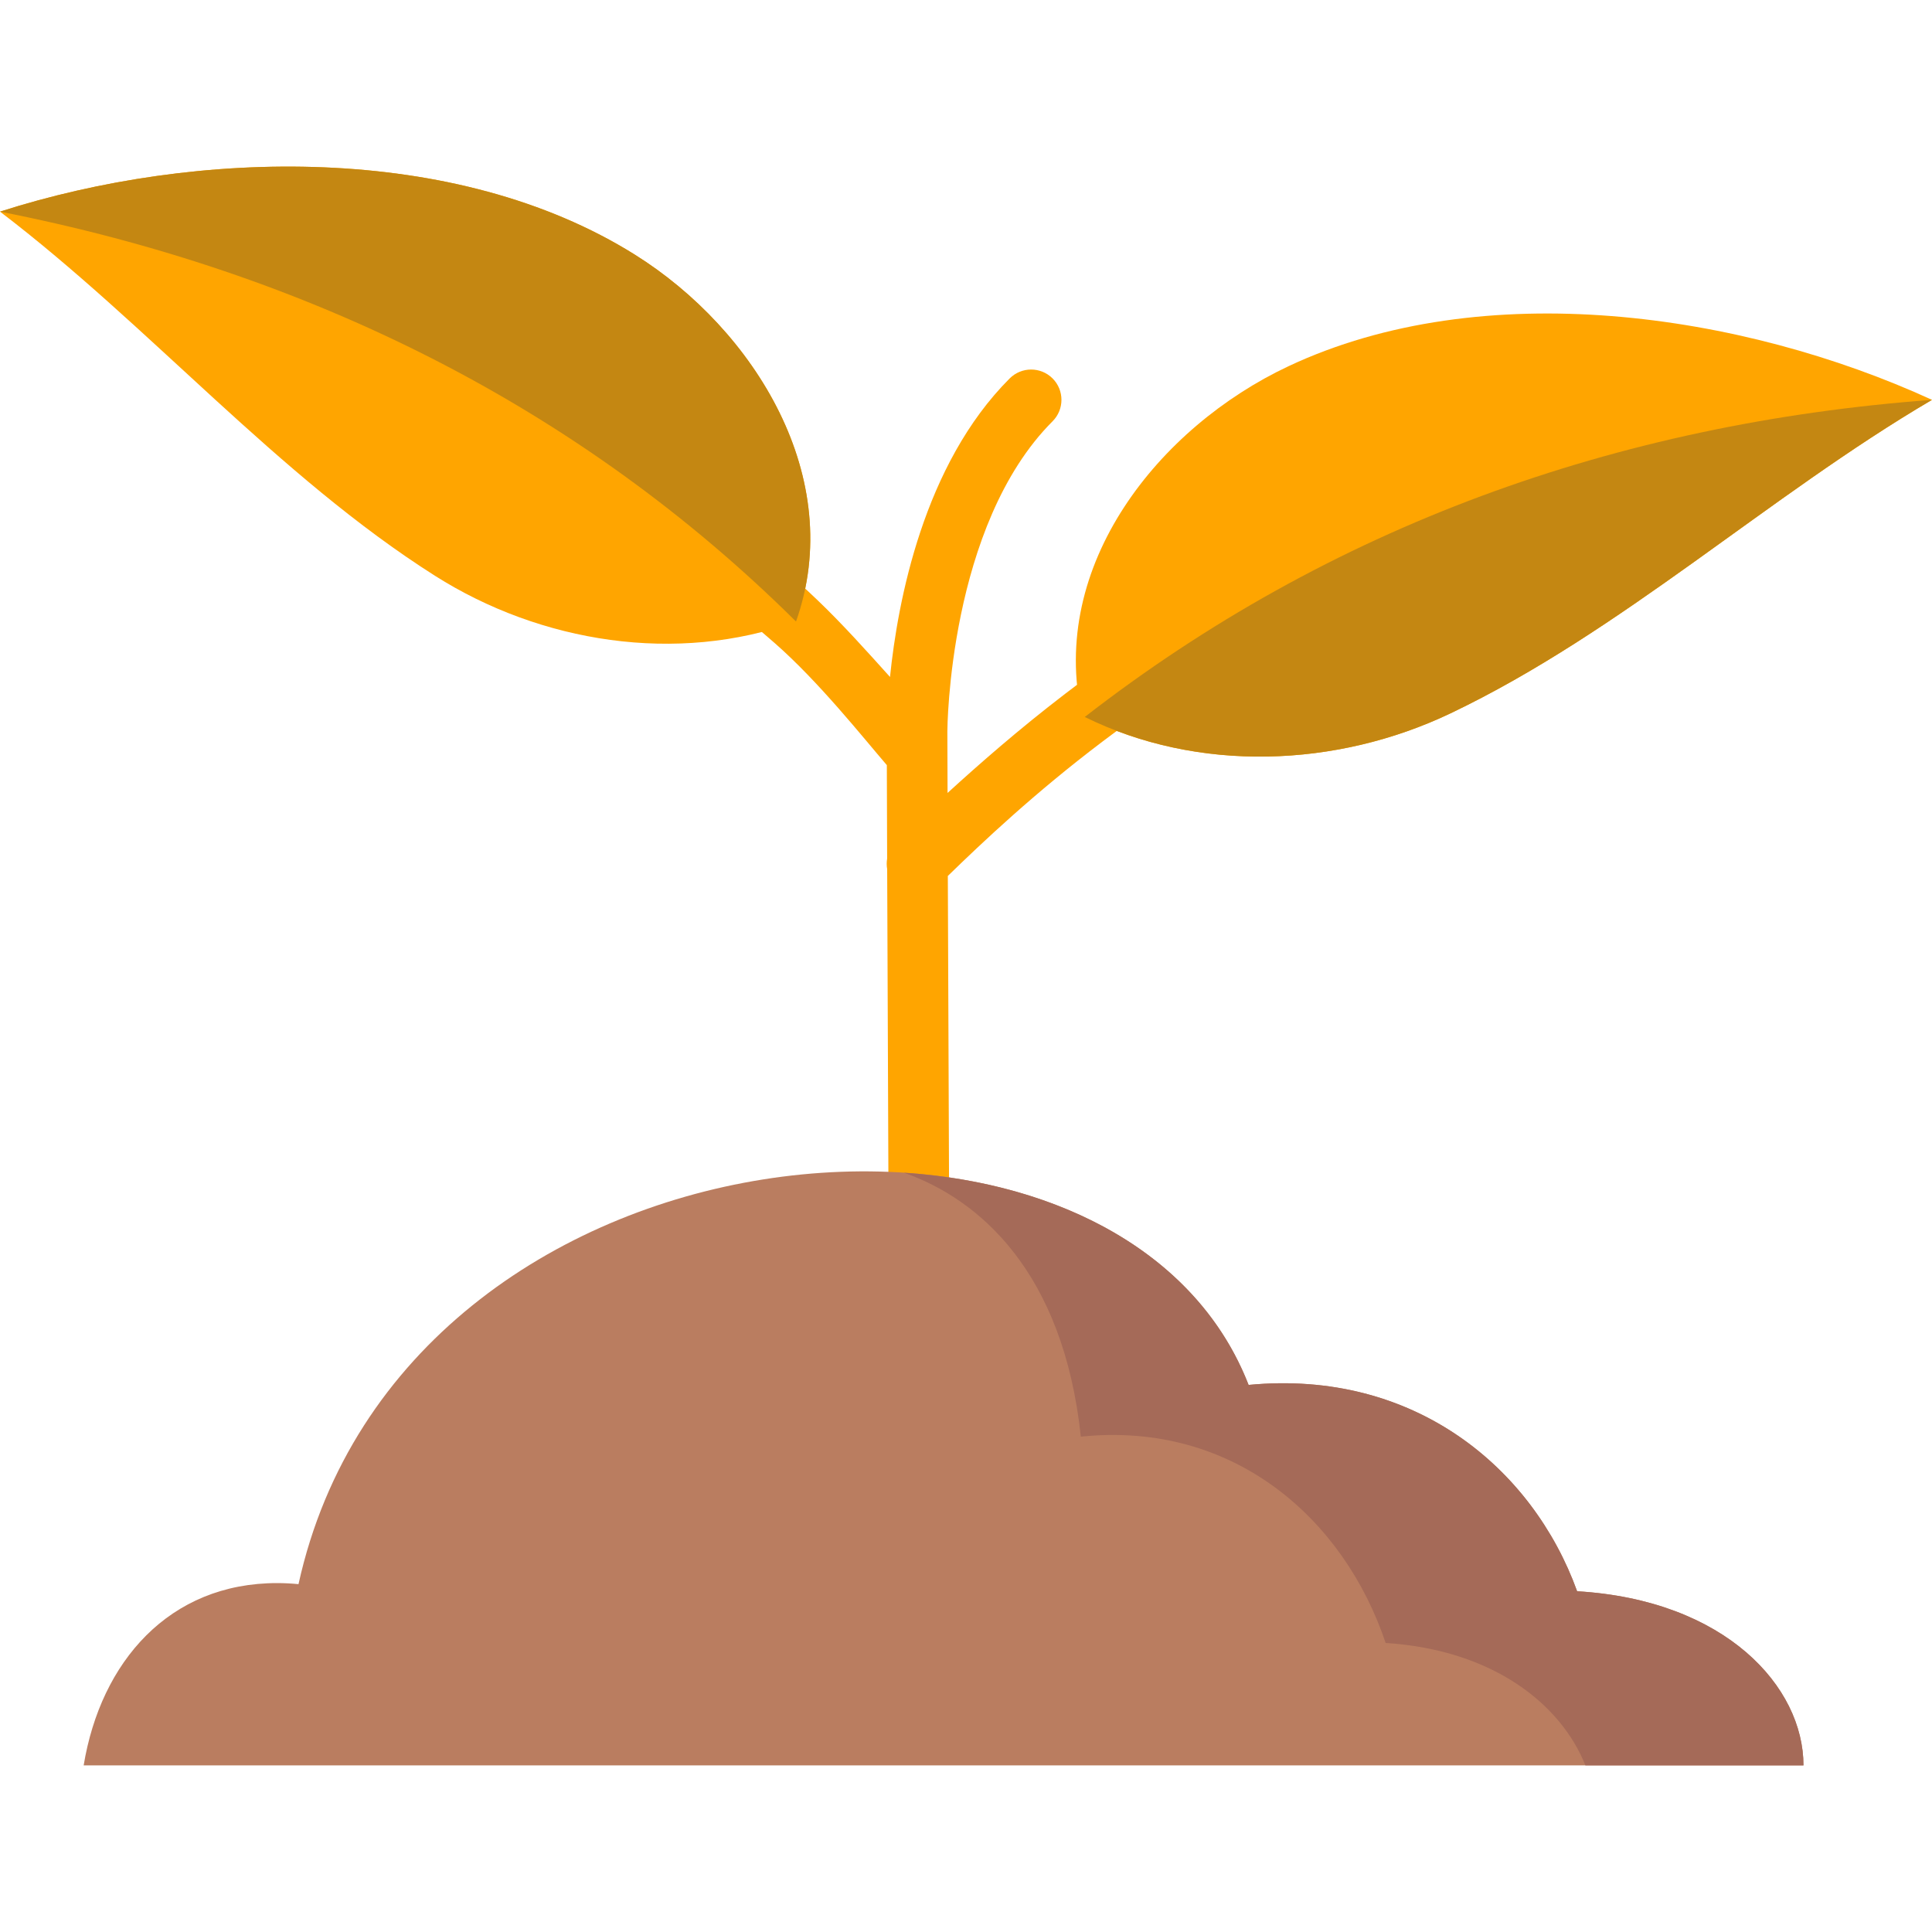
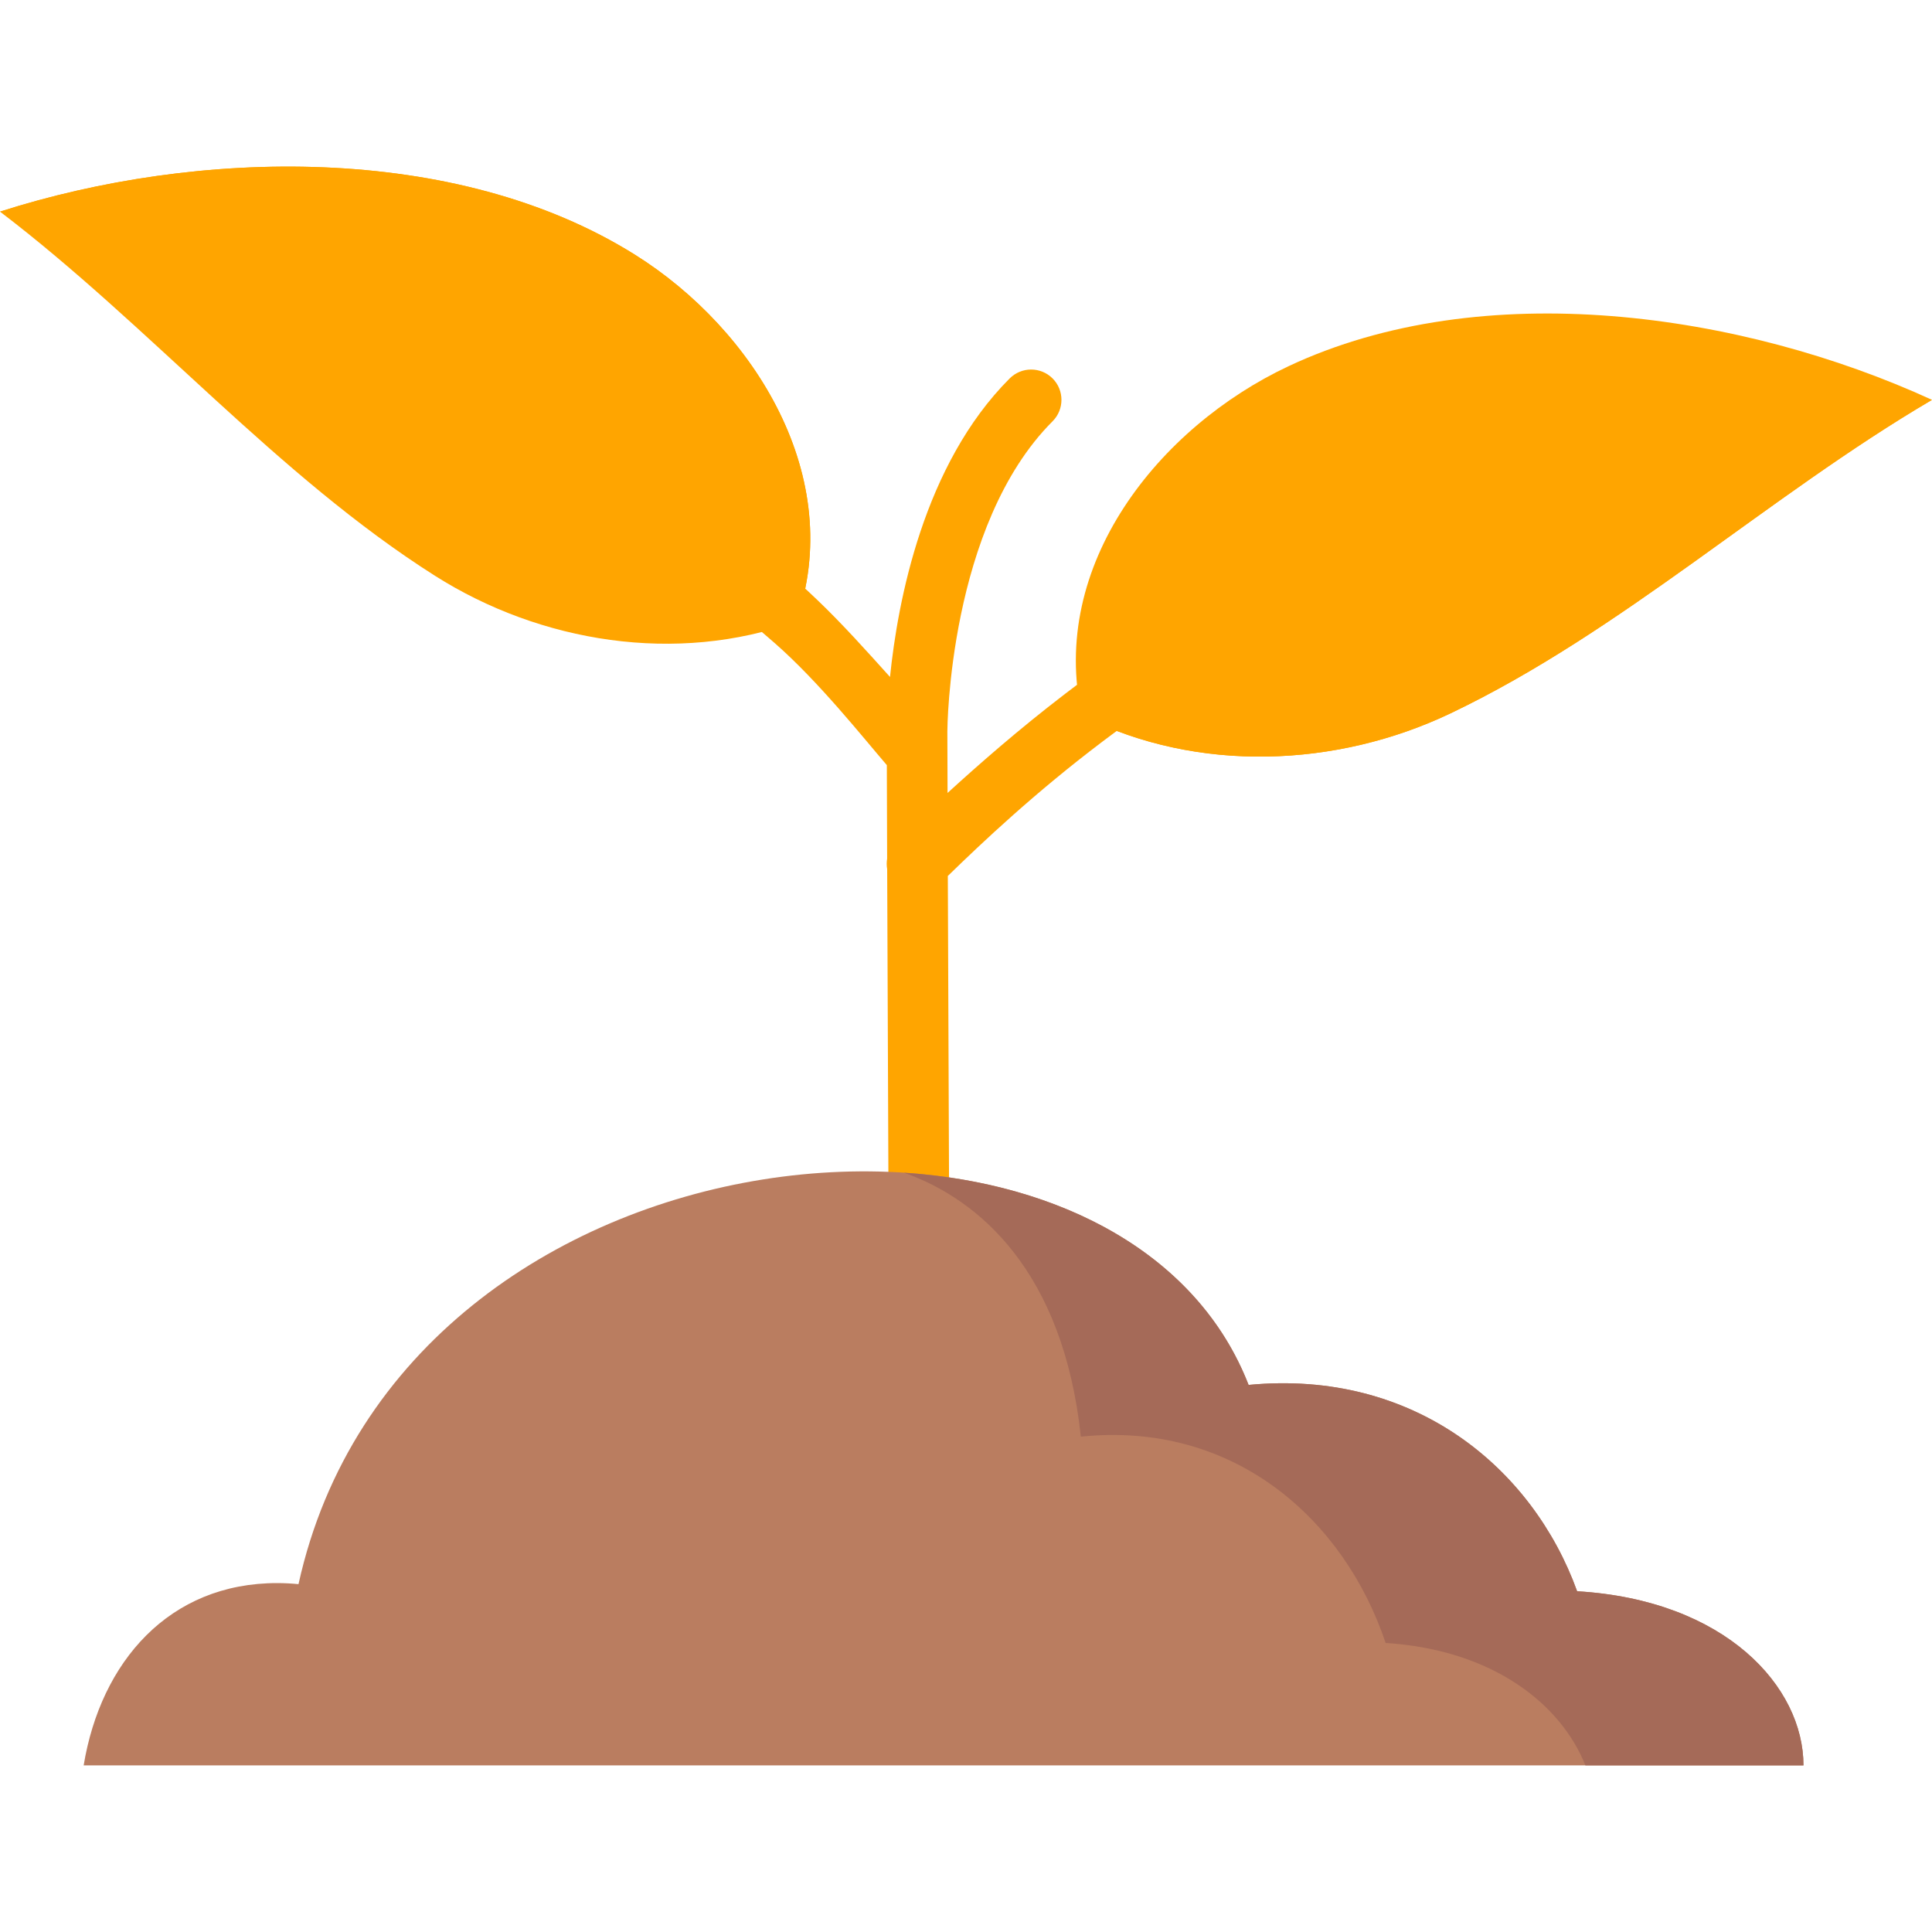
<svg xmlns="http://www.w3.org/2000/svg" version="1.1" id="Capa_1" x="0px" y="0px" viewBox="0 0 512 512" style="enable-background:new 0 0 512 512;" xml:space="preserve">
  <path style="fill:#FFA500;" d="M339.641,161.789v-0.436c0-5.73-6.089-9.429-11.162-6.764c-15.978,8.392-31.618,18.097-46.234,29.3  c-12.248,9.387-22.659,18.514-31.133,26.249l-0.052-16.318c0-0.543,0.319-54.612,27.883-82.175c3.137-3.138,3.137-8.224,0-11.362  c-3.138-3.136-8.224-3.136-11.362,0c-22.85,22.851-29.678,59.082-31.719,79.119c-5.919-6.583-12.664-14.109-19.254-20.396  c-25.374-24.211-53.646-43.297-81.031-58.093c-5.069-2.739-11.223,0.965-11.223,6.726l0,0c0,2.686,1.417,5.164,3.719,6.548  c24.554,14.77,50.923,33.213,77.224,56.229c11.714,10.251,23.409,25.021,29.724,32.349l0.08,24.788  c-0.155,0.916-0.155,1.854,0.009,2.769l0.669,168.631c0.014,4.428,3.608,8.007,8.033,8.007c0.008,0,0.018,0,0.026,0  c4.437-0.015,8.022-3.622,8.008-8.06l-0.663-166.762c9.248-9,23.052-22.04,40.928-35.568c13.92-10.535,28.626-19.845,43.554-28.086  C338.109,167.135,339.641,164.58,339.641,161.789z" />
  <g>
    <path style="fill:#FFA500;" d="M0,56.084c39.574,30.142,73.485,70.008,115.271,96.502c27.965,17.73,64.088,23.547,95.682,12.125   c13.463-37.99-10.938-77.333-42.702-97.221C120.673,37.701,52.158,39.364,0,56.084z" />
    <path style="fill:#FFA500;" d="M512,105.964c-43.441,25.516-82.365,61.496-127.588,83.076   c-30.265,14.442-67.291,15.917-97.677,0.607c-8.937-39.829,20.361-76.434,54.708-92.585C392.889,72.868,461.58,82.836,512,105.964z   " />
  </g>
  <g>
-     <path style="fill:#c48712;" d="M168.251,67.49C120.673,37.701,52.158,39.364,0,56.084   c81.661,16.047,153.355,51.533,210.953,108.626C224.416,126.72,200.015,87.378,168.251,67.49z" />
-     <path style="fill:#c48712;" d="M287.474,190.003c30.246,14.919,66.916,13.362,96.938-0.964   c45.223-21.58,84.147-57.56,127.588-83.076C428.074,112.202,352.236,139.715,287.474,190.003z" />
+     <path style="fill:#FFA500;" d="M168.251,67.49C120.673,37.701,52.158,39.364,0,56.084   c81.661,16.047,153.355,51.533,210.953,108.626C224.416,126.72,200.015,87.378,168.251,67.49z" />
+     <path style="fill:#FFA500;" d="M287.474,190.003c30.246,14.919,66.916,13.362,96.938-0.964   c45.223-21.58,84.147-57.56,127.588-83.076C428.074,112.202,352.236,139.715,287.474,190.003z" />
  </g>
  <path style="fill:#BA7D60;" d="M477.937,467.848c0-20.784-20.533-43.804-59.983-46.152c-11.803-32.679-43.202-58.885-87.062-54.678  c-35.059-90.056-224.102-72.76-251.785,52.798c-1.83-0.178-3.683-0.279-5.559-0.283c-28.723-0.055-46.855,20.863-51.377,48.315  H477.937z" />
  <path style="fill:#A56A58;" d="M286.433,380.726c40.693-4.207,69.825,21.998,80.776,54.678  c28.603,1.834,46.488,16.294,52.939,32.444h57.789c0-20.784-20.533-43.804-59.983-46.152  c-11.803-32.679-43.202-58.885-87.061-54.678c-13.533-34.762-50.014-53.512-91.296-56.231  C259.54,317.83,281.781,337.008,286.433,380.726z" />
  <g>
</g>
  <g>
</g>
  <g>
</g>
  <g>
</g>
  <g>
</g>
  <g>
</g>
  <g>
</g>
  <g>
</g>
  <g>
</g>
  <g>
</g>
  <g>
</g>
  <g>
</g>
  <g>
</g>
  <g>
</g>
  <g>
</g>
</svg>
